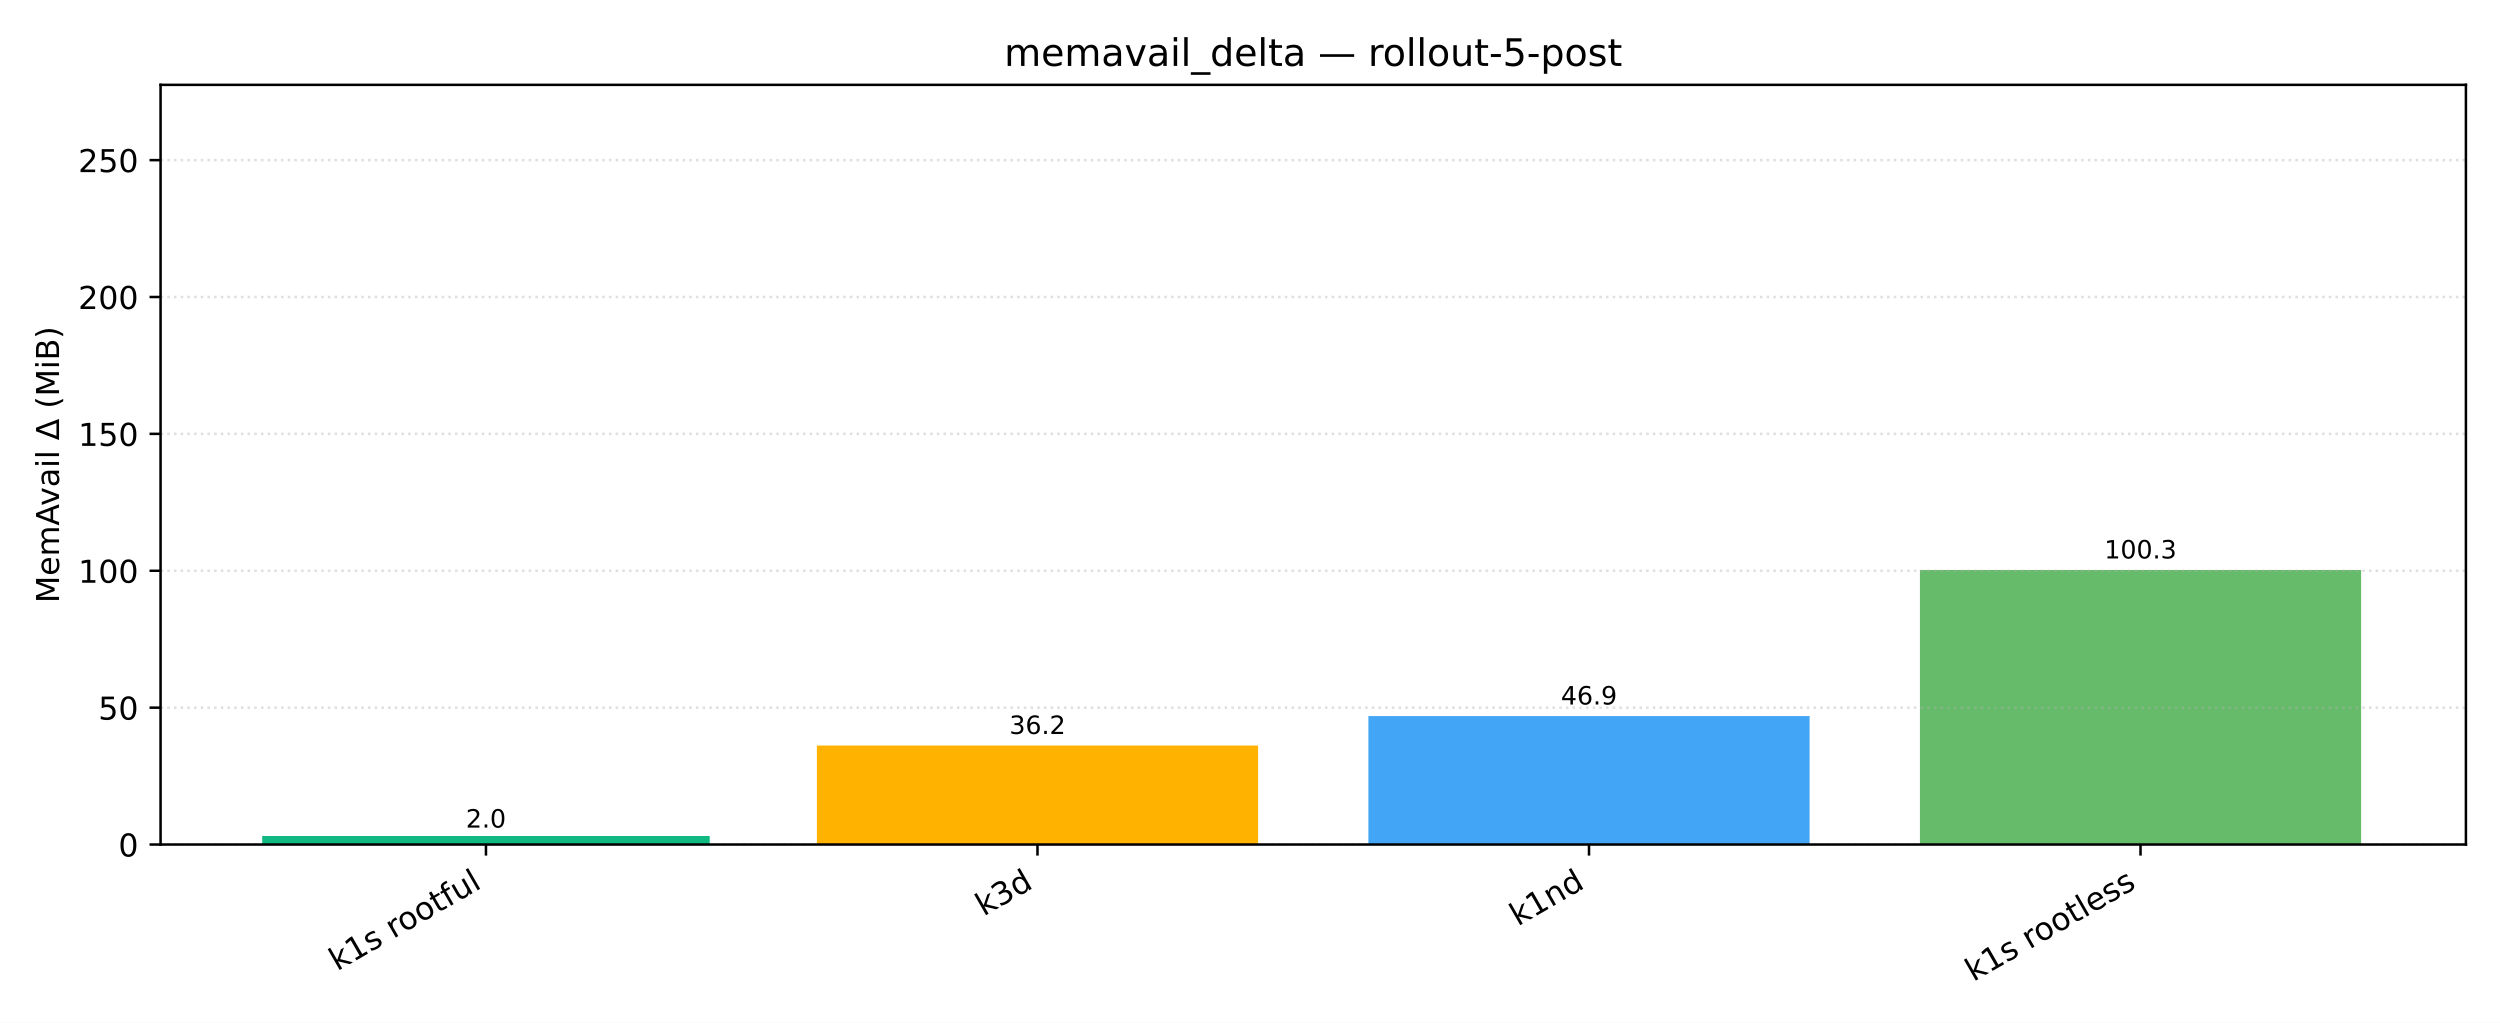
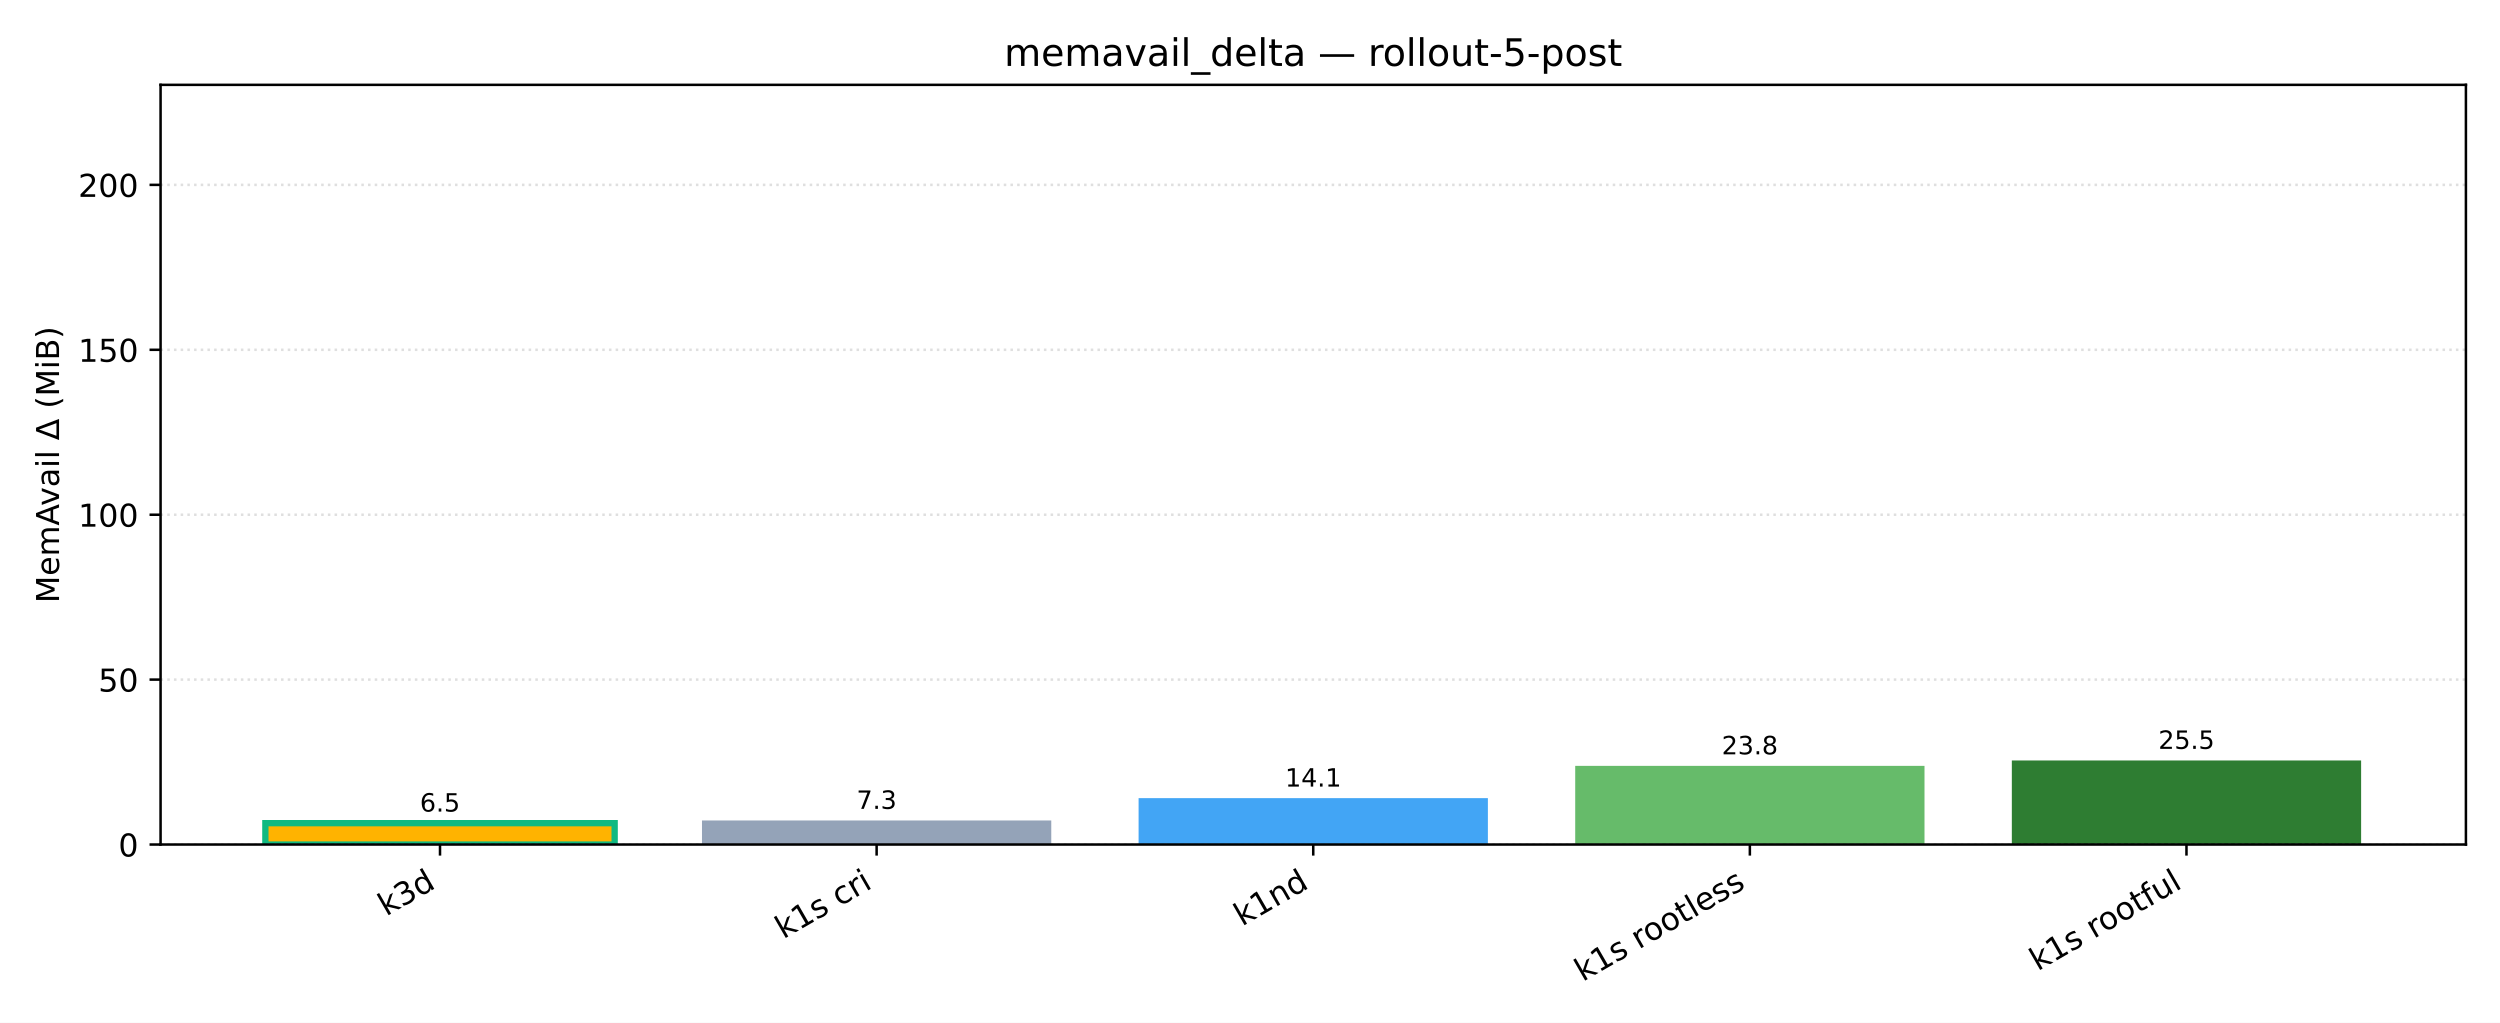
<svg xmlns="http://www.w3.org/2000/svg" xmlns:xlink="http://www.w3.org/1999/xlink" width="792pt" height="324pt" viewBox="0 0 792 324" version="1.1">
  <defs>
    <style type="text/css">*{stroke-linejoin: round; stroke-linecap: butt}</style>
  </defs>
  <g id="figure_1">
    <g id="patch_1">
      <path d="M 0 324  L 792 324  L 792 0  L 0 0  z " style="fill: #ffffff" />
    </g>
    <g id="axes_1">
      <g id="patch_2">
        <path d="M 50.87 267.545  L 781.2 267.545  L 781.2 26.88  L 50.87 26.88  z " style="fill: #ffffff" />
      </g>
      <g id="patch_3">
-         <path d="M 84.067 267.545  L 223.843 267.545  L 223.843 265.838  L 84.067 265.838  z " clip-path="url(#pdd04b2b2be)" style="fill: #2e7d32; stroke: #10b981; stroke-width: 2; stroke-linejoin: miter" />
+         <path d="M 84.067 267.545  L 194.723 267.545  L 194.723 260.774  L 84.067 260.774  z " clip-path="url(#p6ae5f9e0c8)" style="fill: #ffb300; stroke: #10b981; stroke-width: 2; stroke-linejoin: miter" />
      </g>
      <g id="patch_4">
-         <path d="M 258.787 267.545  L 398.563 267.545  L 398.563 236.185  L 258.787 236.185  z " clip-path="url(#pdd04b2b2be)" style="fill: #ffb300" />
+         <path d="M 222.387 267.545  L 333.043 267.545  L 333.043 259.917  L 222.387 259.917  z " clip-path="url(#p6ae5f9e0c8)" style="fill: #94a3b8" />
      </g>
      <g id="patch_5">
-         <path d="M 433.507 267.545  L 573.283 267.545  L 573.283 226.852  L 433.507 226.852  z " clip-path="url(#pdd04b2b2be)" style="fill: #42a5f5" />
+         <path d="M 360.707 267.545  L 471.363 267.545  L 471.363 252.856  L 360.707 252.856  z " clip-path="url(#p6ae5f9e0c8)" style="fill: #42a5f5" />
      </g>
      <g id="patch_6">
-         <path d="M 608.227 267.545  L 748.003 267.545  L 748.003 180.582  L 608.227 180.582  z " clip-path="url(#pdd04b2b2be)" style="fill: #66bb6a" />
+         <path d="M 499.027 267.545  L 609.683 267.545  L 609.683 242.636  L 499.027 242.636  z " clip-path="url(#p6ae5f9e0c8)" style="fill: #66bb6a" />
+       </g>
+       <g id="patch_7">
+         <path d="M 637.347 267.545  L 748.003 267.545  L 748.003 240.91  L 637.347 240.91  z " clip-path="url(#p6ae5f9e0c8)" style="fill: #2e7d32" />
      </g>
      <g id="matplotlib.axis_1">
        <g id="xtick_1">
          <g id="line2d_1">
            <defs>
-               <path id="m3dbb79ae51" d="M 0 0  L 0 3.5  " style="stroke: #000000; stroke-width: 0.8" />
+               <path id="m4b739b4ff8" d="M 0 0  L 0 3.5  " style="stroke: #000000; stroke-width: 0.8" />
            </defs>
            <g>
-               <use xlink:href="#m3dbb79ae51" x="153.955" y="267.545" style="stroke: #000000; stroke-width: 0.8" />
+               <use xlink:href="#m4b739b4ff8" x="139.395" y="267.545" style="stroke: #000000; stroke-width: 0.8" />
            </g>
          </g>
          <g id="text_1">
-             <g transform="translate(106.8249 307.7361) rotate(-30) scale(0.1 -0.1)">
+             <g transform="translate(122.3322 290.3767) rotate(-30) scale(0.1 -0.1)">
              <defs>
                <path id="DejaVuSans-6b" d="M 581 4863  L 1159 4863  L 1159 1991  L 2875 3500  L 3609 3500  L 1753 1863  L 3688 0  L 2938 0  L 1159 1709  L 1159 0  L 581 0  L 581 4863  z " transform="scale(0.015625)" />
+                 <path id="DejaVuSans-33" d="M 2597 2516  Q 3050 2419 3304 2112  Q 3559 1806 3559 1356  Q 3559 666 3084 287  Q 2609 -91 1734 -91  Q 1441 -91 1130 -33  Q 819 25 488 141  L 488 750  Q 750 597 1062 519  Q 1375 441 1716 441  Q 2309 441 2620 675  Q 2931 909 2931 1356  Q 2931 1769 2642 2001  Q 2353 2234 1838 2234  L 1294 2234  L 1294 2753  L 1863 2753  Q 2328 2753 2575 2939  Q 2822 3125 2822 3475  Q 2822 3834 2567 4026  Q 2313 4219 1838 4219  Q 1578 4219 1281 4162  Q 984 4106 628 3988  L 628 4550  Q 988 4650 1302 4700  Q 1616 4750 1894 4750  Q 2613 4750 3031 4423  Q 3450 4097 3450 3541  Q 3450 3153 3228 2886  Q 3006 2619 2597 2516  z " transform="scale(0.015625)" />
+                 <path id="DejaVuSans-64" d="M 2906 2969  L 2906 4863  L 3481 4863  L 3481 0  L 2906 0  L 2906 525  Q 2725 213 2448 61  Q 2172 -91 1784 -91  Q 1150 -91 751 415  Q 353 922 353 1747  Q 353 2572 751 3078  Q 1150 3584 1784 3584  Q 2172 3584 2448 3432  Q 2725 3281 2906 2969  z M 947 1747  Q 947 1113 1208 752  Q 1469 391 1925 391  Q 2381 391 2643 752  Q 2906 1113 2906 1747  Q 2906 2381 2643 2742  Q 2381 3103 1925 3103  Q 1469 3103 1208 2742  Q 947 2381 947 1747  z " transform="scale(0.015625)" />
+               </defs>
+               <use xlink:href="#DejaVuSans-6b" />
+               <use xlink:href="#DejaVuSans-33" transform="translate(57.91016 0)" />
+               <use xlink:href="#DejaVuSans-64" transform="translate(121.5332 0)" />
+             </g>
+           </g>
+         </g>
+         <g id="xtick_2">
+           <g id="line2d_2">
+             <g>
+               <use xlink:href="#m4b739b4ff8" x="277.715" y="267.545" style="stroke: #000000; stroke-width: 0.8" />
+             </g>
+           </g>
+           <g id="text_2">
+             <g transform="translate(248.1585 297.59) rotate(-30) scale(0.1 -0.1)">
+               <defs>
                <path id="DejaVuSans-31" d="M 794 531  L 1825 531  L 1825 4091  L 703 3866  L 703 4441  L 1819 4666  L 2450 4666  L 2450 531  L 3481 531  L 3481 0  L 794 0  L 794 531  z " transform="scale(0.015625)" />
                <path id="DejaVuSans-73" d="M 2834 3397  L 2834 2853  Q 2591 2978 2328 3040  Q 2066 3103 1784 3103  Q 1356 3103 1142 2972  Q 928 2841 928 2578  Q 928 2378 1081 2264  Q 1234 2150 1697 2047  L 1894 2003  Q 2506 1872 2764 1633  Q 3022 1394 3022 966  Q 3022 478 2636 193  Q 2250 -91 1575 -91  Q 1294 -91 989 -36  Q 684 19 347 128  L 347 722  Q 666 556 975 473  Q 1284 391 1588 391  Q 1994 391 2212 530  Q 2431 669 2431 922  Q 2431 1156 2273 1281  Q 2116 1406 1581 1522  L 1381 1569  Q 847 1681 609 1914  Q 372 2147 372 2553  Q 372 3047 722 3315  Q 1072 3584 1716 3584  Q 2034 3584 2315 3537  Q 2597 3491 2834 3397  z " transform="scale(0.015625)" />
                <path id="DejaVuSans-20" transform="scale(0.015625)" />
+                 <path id="DejaVuSans-63" d="M 3122 3366  L 3122 2828  Q 2878 2963 2633 3030  Q 2388 3097 2138 3097  Q 1578 3097 1268 2742  Q 959 2388 959 1747  Q 959 1106 1268 751  Q 1578 397 2138 397  Q 2388 397 2633 464  Q 2878 531 3122 666  L 3122 134  Q 2881 22 2623 -34  Q 2366 -91 2075 -91  Q 1284 -91 818 406  Q 353 903 353 1747  Q 353 2603 823 3093  Q 1294 3584 2113 3584  Q 2378 3584 2631 3529  Q 2884 3475 3122 3366  z " transform="scale(0.015625)" />
                <path id="DejaVuSans-72" d="M 2631 2963  Q 2534 3019 2420 3045  Q 2306 3072 2169 3072  Q 1681 3072 1420 2755  Q 1159 2438 1159 1844  L 1159 0  L 581 0  L 581 3500  L 1159 3500  L 1159 2956  Q 1341 3275 1631 3429  Q 1922 3584 2338 3584  Q 2397 3584 2469 3576  Q 2541 3569 2628 3553  L 2631 2963  z " transform="scale(0.015625)" />
-                 <path id="DejaVuSans-6f" d="M 1959 3097  Q 1497 3097 1228 2736  Q 959 2375 959 1747  Q 959 1119 1226 758  Q 1494 397 1959 397  Q 2419 397 2687 759  Q 2956 1122 2956 1747  Q 2956 2369 2687 2733  Q 2419 3097 1959 3097  z M 1959 3584  Q 2709 3584 3137 3096  Q 3566 2609 3566 1747  Q 3566 888 3137 398  Q 2709 -91 1959 -91  Q 1206 -91 779 398  Q 353 888 353 1747  Q 353 2609 779 3096  Q 1206 3584 1959 3584  z " transform="scale(0.015625)" />
-                 <path id="DejaVuSans-74" d="M 1172 4494  L 1172 3500  L 2356 3500  L 2356 3053  L 1172 3053  L 1172 1153  Q 1172 725 1289 603  Q 1406 481 1766 481  L 2356 481  L 2356 0  L 1766 0  Q 1100 0 847 248  Q 594 497 594 1153  L 594 3053  L 172 3053  L 172 3500  L 594 3500  L 594 4494  L 1172 4494  z " transform="scale(0.015625)" />
-                 <path id="DejaVuSans-66" d="M 2375 4863  L 2375 4384  L 1825 4384  Q 1516 4384 1395 4259  Q 1275 4134 1275 3809  L 1275 3500  L 2222 3500  L 2222 3053  L 1275 3053  L 1275 0  L 697 0  L 697 3053  L 147 3053  L 147 3500  L 697 3500  L 697 3744  Q 697 4328 969 4595  Q 1241 4863 1831 4863  L 2375 4863  z " transform="scale(0.015625)" />
-                 <path id="DejaVuSans-75" d="M 544 1381  L 544 3500  L 1119 3500  L 1119 1403  Q 1119 906 1312 657  Q 1506 409 1894 409  Q 2359 409 2629 706  Q 2900 1003 2900 1516  L 2900 3500  L 3475 3500  L 3475 0  L 2900 0  L 2900 538  Q 2691 219 2414 64  Q 2138 -91 1772 -91  Q 1169 -91 856 284  Q 544 659 544 1381  z M 1991 3584  L 1991 3584  z " transform="scale(0.015625)" />
-                 <path id="DejaVuSans-6c" d="M 603 4863  L 1178 4863  L 1178 0  L 603 0  L 603 4863  z " transform="scale(0.015625)" />
+                 <path id="DejaVuSans-69" d="M 603 3500  L 1178 3500  L 1178 0  L 603 0  L 603 3500  z M 603 4863  L 1178 4863  L 1178 4134  L 603 4134  L 603 4863  z " transform="scale(0.015625)" />
              </defs>
              <use xlink:href="#DejaVuSans-6b" />
              <use xlink:href="#DejaVuSans-31" transform="translate(57.91016 0)" />
              <use xlink:href="#DejaVuSans-73" transform="translate(121.5332 0)" />
              <use xlink:href="#DejaVuSans-20" transform="translate(173.6328 0)" />
-               <use xlink:href="#DejaVuSans-72" transform="translate(205.4199 0)" />
-               <use xlink:href="#DejaVuSans-6f" transform="translate(244.2832 0)" />
-               <use xlink:href="#DejaVuSans-6f" transform="translate(305.4648 0)" />
-               <use xlink:href="#DejaVuSans-74" transform="translate(366.6465 0)" />
-               <use xlink:href="#DejaVuSans-66" transform="translate(405.8555 0)" />
-               <use xlink:href="#DejaVuSans-75" transform="translate(441.0605 0)" />
-               <use xlink:href="#DejaVuSans-6c" transform="translate(504.4395 0)" />
-             </g>
-           </g>
-         </g>
-         <g id="xtick_2">
-           <g id="line2d_2">
-             <g>
-               <use xlink:href="#m3dbb79ae51" x="328.675" y="267.545" style="stroke: #000000; stroke-width: 0.8" />
-             </g>
-           </g>
-           <g id="text_2">
-             <g transform="translate(311.6123 290.3767) rotate(-30) scale(0.1 -0.1)">
-               <defs>
-                 <path id="DejaVuSans-33" d="M 2597 2516  Q 3050 2419 3304 2112  Q 3559 1806 3559 1356  Q 3559 666 3084 287  Q 2609 -91 1734 -91  Q 1441 -91 1130 -33  Q 819 25 488 141  L 488 750  Q 750 597 1062 519  Q 1375 441 1716 441  Q 2309 441 2620 675  Q 2931 909 2931 1356  Q 2931 1769 2642 2001  Q 2353 2234 1838 2234  L 1294 2234  L 1294 2753  L 1863 2753  Q 2328 2753 2575 2939  Q 2822 3125 2822 3475  Q 2822 3834 2567 4026  Q 2313 4219 1838 4219  Q 1578 4219 1281 4162  Q 984 4106 628 3988  L 628 4550  Q 988 4650 1302 4700  Q 1616 4750 1894 4750  Q 2613 4750 3031 4423  Q 3450 4097 3450 3541  Q 3450 3153 3228 2886  Q 3006 2619 2597 2516  z " transform="scale(0.015625)" />
-                 <path id="DejaVuSans-64" d="M 2906 2969  L 2906 4863  L 3481 4863  L 3481 0  L 2906 0  L 2906 525  Q 2725 213 2448 61  Q 2172 -91 1784 -91  Q 1150 -91 751 415  Q 353 922 353 1747  Q 353 2572 751 3078  Q 1150 3584 1784 3584  Q 2172 3584 2448 3432  Q 2725 3281 2906 2969  z M 947 1747  Q 947 1113 1208 752  Q 1469 391 1925 391  Q 2381 391 2643 752  Q 2906 1113 2906 1747  Q 2906 2381 2643 2742  Q 2381 3103 1925 3103  Q 1469 3103 1208 2742  Q 947 2381 947 1747  z " transform="scale(0.015625)" />
-               </defs>
-               <use xlink:href="#DejaVuSans-6b" />
-               <use xlink:href="#DejaVuSans-33" transform="translate(57.91016 0)" />
-               <use xlink:href="#DejaVuSans-64" transform="translate(121.5332 0)" />
+               <use xlink:href="#DejaVuSans-63" transform="translate(205.4199 0)" />
+               <use xlink:href="#DejaVuSans-72" transform="translate(260.4004 0)" />
+               <use xlink:href="#DejaVuSans-69" transform="translate(301.5137 0)" />
            </g>
          </g>
        </g>
        <g id="xtick_3">
          <g id="line2d_3">
            <g>
-               <use xlink:href="#m3dbb79ae51" x="503.395" y="267.545" style="stroke: #000000; stroke-width: 0.8" />
+               <use xlink:href="#m4b739b4ff8" x="416.035" y="267.545" style="stroke: #000000; stroke-width: 0.8" />
            </g>
          </g>
          <g id="text_3">
-             <g transform="translate(480.8439 293.5454) rotate(-30) scale(0.1 -0.1)">
+             <g transform="translate(393.4839 293.5454) rotate(-30) scale(0.1 -0.1)">
              <defs>
                <path id="DejaVuSans-6e" d="M 3513 2113  L 3513 0  L 2938 0  L 2938 2094  Q 2938 2591 2744 2837  Q 2550 3084 2163 3084  Q 1697 3084 1428 2787  Q 1159 2491 1159 1978  L 1159 0  L 581 0  L 581 3500  L 1159 3500  L 1159 2956  Q 1366 3272 1645 3428  Q 1925 3584 2291 3584  Q 2894 3584 3203 3211  Q 3513 2838 3513 2113  z " transform="scale(0.015625)" />
              </defs>
              <use xlink:href="#DejaVuSans-6b" />
              <use xlink:href="#DejaVuSans-31" transform="translate(57.91016 0)" />
              <use xlink:href="#DejaVuSans-6e" transform="translate(121.5332 0)" />
              <use xlink:href="#DejaVuSans-64" transform="translate(184.9121 0)" />
            </g>
          </g>
        </g>
        <g id="xtick_4">
          <g id="line2d_4">
            <g>
-               <use xlink:href="#m3dbb79ae51" x="678.115" y="267.545" style="stroke: #000000; stroke-width: 0.8" />
+               <use xlink:href="#m4b739b4ff8" x="554.355" y="267.545" style="stroke: #000000; stroke-width: 0.8" />
            </g>
          </g>
          <g id="text_4">
-             <g transform="translate(625.1706 311.0931) rotate(-30) scale(0.1 -0.1)">
-               <defs>
+             <g transform="translate(501.4105 311.0931) rotate(-30) scale(0.1 -0.1)">
+               <defs>
+                 <path id="DejaVuSans-6f" d="M 1959 3097  Q 1497 3097 1228 2736  Q 959 2375 959 1747  Q 959 1119 1226 758  Q 1494 397 1959 397  Q 2419 397 2687 759  Q 2956 1122 2956 1747  Q 2956 2369 2687 2733  Q 2419 3097 1959 3097  z M 1959 3584  Q 2709 3584 3137 3096  Q 3566 2609 3566 1747  Q 3566 888 3137 398  Q 2709 -91 1959 -91  Q 1206 -91 779 398  Q 353 888 353 1747  Q 353 2609 779 3096  Q 1206 3584 1959 3584  z " transform="scale(0.015625)" />
+                 <path id="DejaVuSans-74" d="M 1172 4494  L 1172 3500  L 2356 3500  L 2356 3053  L 1172 3053  L 1172 1153  Q 1172 725 1289 603  Q 1406 481 1766 481  L 2356 481  L 2356 0  L 1766 0  Q 1100 0 847 248  Q 594 497 594 1153  L 594 3053  L 172 3053  L 172 3500  L 594 3500  L 594 4494  L 1172 4494  z " transform="scale(0.015625)" />
+                 <path id="DejaVuSans-6c" d="M 603 4863  L 1178 4863  L 1178 0  L 603 0  L 603 4863  z " transform="scale(0.015625)" />
                <path id="DejaVuSans-65" d="M 3597 1894  L 3597 1613  L 953 1613  Q 991 1019 1311 708  Q 1631 397 2203 397  Q 2534 397 2845 478  Q 3156 559 3463 722  L 3463 178  Q 3153 47 2828 -22  Q 2503 -91 2169 -91  Q 1331 -91 842 396  Q 353 884 353 1716  Q 353 2575 817 3079  Q 1281 3584 2069 3584  Q 2775 3584 3186 3129  Q 3597 2675 3597 1894  z M 3022 2063  Q 3016 2534 2758 2815  Q 2500 3097 2075 3097  Q 1594 3097 1305 2825  Q 1016 2553 972 2059  L 3022 2063  z " transform="scale(0.015625)" />
              </defs>
              <use xlink:href="#DejaVuSans-6b" />
              <use xlink:href="#DejaVuSans-31" transform="translate(57.91016 0)" />
              <use xlink:href="#DejaVuSans-73" transform="translate(121.5332 0)" />
              <use xlink:href="#DejaVuSans-20" transform="translate(173.6328 0)" />
              <use xlink:href="#DejaVuSans-72" transform="translate(205.4199 0)" />
              <use xlink:href="#DejaVuSans-6f" transform="translate(244.2832 0)" />
              <use xlink:href="#DejaVuSans-6f" transform="translate(305.4648 0)" />
              <use xlink:href="#DejaVuSans-74" transform="translate(366.6465 0)" />
              <use xlink:href="#DejaVuSans-6c" transform="translate(405.8555 0)" />
              <use xlink:href="#DejaVuSans-65" transform="translate(433.6387 0)" />
              <use xlink:href="#DejaVuSans-73" transform="translate(495.1621 0)" />
              <use xlink:href="#DejaVuSans-73" transform="translate(547.2617 0)" />
            </g>
          </g>
        </g>
+         <g id="xtick_5">
+           <g id="line2d_5">
+             <g>
+               <use xlink:href="#m4b739b4ff8" x="692.675" y="267.545" style="stroke: #000000; stroke-width: 0.8" />
+             </g>
+           </g>
+           <g id="text_5">
+             <g transform="translate(645.5452 307.7361) rotate(-30) scale(0.1 -0.1)">
+               <defs>
+                 <path id="DejaVuSans-66" d="M 2375 4863  L 2375 4384  L 1825 4384  Q 1516 4384 1395 4259  Q 1275 4134 1275 3809  L 1275 3500  L 2222 3500  L 2222 3053  L 1275 3053  L 1275 0  L 697 0  L 697 3053  L 147 3053  L 147 3500  L 697 3500  L 697 3744  Q 697 4328 969 4595  Q 1241 4863 1831 4863  L 2375 4863  z " transform="scale(0.015625)" />
+                 <path id="DejaVuSans-75" d="M 544 1381  L 544 3500  L 1119 3500  L 1119 1403  Q 1119 906 1312 657  Q 1506 409 1894 409  Q 2359 409 2629 706  Q 2900 1003 2900 1516  L 2900 3500  L 3475 3500  L 3475 0  L 2900 0  L 2900 538  Q 2691 219 2414 64  Q 2138 -91 1772 -91  Q 1169 -91 856 284  Q 544 659 544 1381  z M 1991 3584  L 1991 3584  z " transform="scale(0.015625)" />
+               </defs>
+               <use xlink:href="#DejaVuSans-6b" />
+               <use xlink:href="#DejaVuSans-31" transform="translate(57.91016 0)" />
+               <use xlink:href="#DejaVuSans-73" transform="translate(121.5332 0)" />
+               <use xlink:href="#DejaVuSans-20" transform="translate(173.6328 0)" />
+               <use xlink:href="#DejaVuSans-72" transform="translate(205.4199 0)" />
+               <use xlink:href="#DejaVuSans-6f" transform="translate(244.2832 0)" />
+               <use xlink:href="#DejaVuSans-6f" transform="translate(305.4648 0)" />
+               <use xlink:href="#DejaVuSans-74" transform="translate(366.6465 0)" />
+               <use xlink:href="#DejaVuSans-66" transform="translate(405.8555 0)" />
+               <use xlink:href="#DejaVuSans-75" transform="translate(441.0605 0)" />
+               <use xlink:href="#DejaVuSans-6c" transform="translate(504.4395 0)" />
+             </g>
+           </g>
+         </g>
      </g>
      <g id="matplotlib.axis_2">
        <g id="ytick_1">
-           <g id="line2d_5">
-             <path d="M 50.87 267.545  L 781.2 267.545  " clip-path="url(#pdd04b2b2be)" style="fill: none; stroke-dasharray: 0.8,1.32; stroke-dashoffset: 0; stroke: #b0b0b0; stroke-opacity: 0.4; stroke-width: 0.8" />
-           </g>
          <g id="line2d_6">
+             <path d="M 50.87 267.545  L 781.2 267.545  " clip-path="url(#p6ae5f9e0c8)" style="fill: none; stroke-dasharray: 0.8,1.32; stroke-dashoffset: 0; stroke: #b0b0b0; stroke-opacity: 0.4; stroke-width: 0.8" />
+           </g>
+           <g id="line2d_7">
            <defs>
-               <path id="mfcd0df5196" d="M 0 0  L -3.5 0  " style="stroke: #000000; stroke-width: 0.8" />
+               <path id="m610c1dfccf" d="M 0 0  L -3.5 0  " style="stroke: #000000; stroke-width: 0.8" />
            </defs>
            <g>
-               <use xlink:href="#mfcd0df5196" x="50.87" y="267.545" style="stroke: #000000; stroke-width: 0.8" />
-             </g>
-           </g>
-           <g id="text_5">
+               <use xlink:href="#m610c1dfccf" x="50.87" y="267.545" style="stroke: #000000; stroke-width: 0.8" />
+             </g>
+           </g>
+           <g id="text_6">
            <g transform="translate(37.5075 271.3447) scale(0.1 -0.1)">
              <defs>
                <path id="DejaVuSans-30" d="M 2034 4250  Q 1547 4250 1301 3770  Q 1056 3291 1056 2328  Q 1056 1369 1301 889  Q 1547 409 2034 409  Q 2525 409 2770 889  Q 3016 1369 3016 2328  Q 3016 3291 2770 3770  Q 2525 4250 2034 4250  z M 2034 4750  Q 2819 4750 3233 4129  Q 3647 3509 3647 2328  Q 3647 1150 3233 529  Q 2819 -91 2034 -91  Q 1250 -91 836 529  Q 422 1150 422 2328  Q 422 3509 836 4129  Q 1250 4750 2034 4750  z " transform="scale(0.015625)" />
              </defs>
              <use xlink:href="#DejaVuSans-30" />
            </g>
          </g>
        </g>
        <g id="ytick_2">
-           <g id="line2d_7">
-             <path d="M 50.87 224.182  L 781.2 224.182  " clip-path="url(#pdd04b2b2be)" style="fill: none; stroke-dasharray: 0.8,1.32; stroke-dashoffset: 0; stroke: #b0b0b0; stroke-opacity: 0.4; stroke-width: 0.8" />
-           </g>
          <g id="line2d_8">
-             <g>
-               <use xlink:href="#mfcd0df5196" x="50.87" y="224.182" style="stroke: #000000; stroke-width: 0.8" />
-             </g>
-           </g>
-           <g id="text_6">
-             <g transform="translate(31.145 227.9815) scale(0.1 -0.1)">
+             <path d="M 50.87 215.302  L 781.2 215.302  " clip-path="url(#p6ae5f9e0c8)" style="fill: none; stroke-dasharray: 0.8,1.32; stroke-dashoffset: 0; stroke: #b0b0b0; stroke-opacity: 0.4; stroke-width: 0.8" />
+           </g>
+           <g id="line2d_9">
+             <g>
+               <use xlink:href="#m610c1dfccf" x="50.87" y="215.302" style="stroke: #000000; stroke-width: 0.8" />
+             </g>
+           </g>
+           <g id="text_7">
+             <g transform="translate(31.145 219.1015) scale(0.1 -0.1)">
              <defs>
                <path id="DejaVuSans-35" d="M 691 4666  L 3169 4666  L 3169 4134  L 1269 4134  L 1269 2991  Q 1406 3038 1543 3061  Q 1681 3084 1819 3084  Q 2600 3084 3056 2656  Q 3513 2228 3513 1497  Q 3513 744 3044 326  Q 2575 -91 1722 -91  Q 1428 -91 1123 -41  Q 819 9 494 109  L 494 744  Q 775 591 1075 516  Q 1375 441 1709 441  Q 2250 441 2565 725  Q 2881 1009 2881 1497  Q 2881 1984 2565 2268  Q 2250 2553 1709 2553  Q 1456 2553 1204 2497  Q 953 2441 691 2322  L 691 4666  z " transform="scale(0.015625)" />
              </defs>
              <use xlink:href="#DejaVuSans-35" />
              <use xlink:href="#DejaVuSans-30" transform="translate(63.62305 0)" />
            </g>
          </g>
        </g>
        <g id="ytick_3">
-           <g id="line2d_9">
-             <path d="M 50.87 180.819  L 781.2 180.819  " clip-path="url(#pdd04b2b2be)" style="fill: none; stroke-dasharray: 0.8,1.32; stroke-dashoffset: 0; stroke: #b0b0b0; stroke-opacity: 0.4; stroke-width: 0.8" />
-           </g>
          <g id="line2d_10">
-             <g>
-               <use xlink:href="#mfcd0df5196" x="50.87" y="180.819" style="stroke: #000000; stroke-width: 0.8" />
-             </g>
-           </g>
-           <g id="text_7">
-             <g transform="translate(24.7825 184.6184) scale(0.1 -0.1)">
+             <path d="M 50.87 163.059  L 781.2 163.059  " clip-path="url(#p6ae5f9e0c8)" style="fill: none; stroke-dasharray: 0.8,1.32; stroke-dashoffset: 0; stroke: #b0b0b0; stroke-opacity: 0.4; stroke-width: 0.8" />
+           </g>
+           <g id="line2d_11">
+             <g>
+               <use xlink:href="#m610c1dfccf" x="50.87" y="163.059" style="stroke: #000000; stroke-width: 0.8" />
+             </g>
+           </g>
+           <g id="text_8">
+             <g transform="translate(24.7825 166.8584) scale(0.1 -0.1)">
              <use xlink:href="#DejaVuSans-31" />
              <use xlink:href="#DejaVuSans-30" transform="translate(63.62305 0)" />
              <use xlink:href="#DejaVuSans-30" transform="translate(127.2461 0)" />
            </g>
          </g>
        </g>
        <g id="ytick_4">
-           <g id="line2d_11">
-             <path d="M 50.87 137.456  L 781.2 137.456  " clip-path="url(#pdd04b2b2be)" style="fill: none; stroke-dasharray: 0.8,1.32; stroke-dashoffset: 0; stroke: #b0b0b0; stroke-opacity: 0.4; stroke-width: 0.8" />
-           </g>
          <g id="line2d_12">
-             <g>
-               <use xlink:href="#mfcd0df5196" x="50.87" y="137.456" style="stroke: #000000; stroke-width: 0.8" />
-             </g>
-           </g>
-           <g id="text_8">
-             <g transform="translate(24.7825 141.2552) scale(0.1 -0.1)">
+             <path d="M 50.87 110.816  L 781.2 110.816  " clip-path="url(#p6ae5f9e0c8)" style="fill: none; stroke-dasharray: 0.8,1.32; stroke-dashoffset: 0; stroke: #b0b0b0; stroke-opacity: 0.4; stroke-width: 0.8" />
+           </g>
+           <g id="line2d_13">
+             <g>
+               <use xlink:href="#m610c1dfccf" x="50.87" y="110.816" style="stroke: #000000; stroke-width: 0.8" />
+             </g>
+           </g>
+           <g id="text_9">
+             <g transform="translate(24.7825 114.6152) scale(0.1 -0.1)">
              <use xlink:href="#DejaVuSans-31" />
              <use xlink:href="#DejaVuSans-35" transform="translate(63.62305 0)" />
              <use xlink:href="#DejaVuSans-30" transform="translate(127.2461 0)" />
            </g>
          </g>
        </g>
        <g id="ytick_5">
-           <g id="line2d_13">
-             <path d="M 50.87 94.093  L 781.2 94.093  " clip-path="url(#pdd04b2b2be)" style="fill: none; stroke-dasharray: 0.8,1.32; stroke-dashoffset: 0; stroke: #b0b0b0; stroke-opacity: 0.4; stroke-width: 0.8" />
-           </g>
          <g id="line2d_14">
-             <g>
-               <use xlink:href="#mfcd0df5196" x="50.87" y="94.093" style="stroke: #000000; stroke-width: 0.8" />
-             </g>
-           </g>
-           <g id="text_9">
-             <g transform="translate(24.7825 97.8921) scale(0.1 -0.1)">
+             <path d="M 50.87 58.573  L 781.2 58.573  " clip-path="url(#p6ae5f9e0c8)" style="fill: none; stroke-dasharray: 0.8,1.32; stroke-dashoffset: 0; stroke: #b0b0b0; stroke-opacity: 0.4; stroke-width: 0.8" />
+           </g>
+           <g id="line2d_15">
+             <g>
+               <use xlink:href="#m610c1dfccf" x="50.87" y="58.573" style="stroke: #000000; stroke-width: 0.8" />
+             </g>
+           </g>
+           <g id="text_10">
+             <g transform="translate(24.7825 62.37204) scale(0.1 -0.1)">
              <defs>
                <path id="DejaVuSans-32" d="M 1228 531  L 3431 531  L 3431 0  L 469 0  L 469 531  Q 828 903 1448 1529  Q 2069 2156 2228 2338  Q 2531 2678 2651 2914  Q 2772 3150 2772 3378  Q 2772 3750 2511 3984  Q 2250 4219 1831 4219  Q 1534 4219 1204 4116  Q 875 4013 500 3803  L 500 4441  Q 881 4594 1212 4672  Q 1544 4750 1819 4750  Q 2544 4750 2975 4387  Q 3406 4025 3406 3419  Q 3406 3131 3298 2873  Q 3191 2616 2906 2266  Q 2828 2175 2409 1742  Q 1991 1309 1228 531  z " transform="scale(0.015625)" />
              </defs>
              <use xlink:href="#DejaVuSans-32" />
              <use xlink:href="#DejaVuSans-30" transform="translate(63.62305 0)" />
-               <use xlink:href="#DejaVuSans-30" transform="translate(127.2461 0)" />
-             </g>
-           </g>
-         </g>
-         <g id="ytick_6">
-           <g id="line2d_15">
-             <path d="M 50.87 50.73  L 781.2 50.73  " clip-path="url(#pdd04b2b2be)" style="fill: none; stroke-dasharray: 0.8,1.32; stroke-dashoffset: 0; stroke: #b0b0b0; stroke-opacity: 0.4; stroke-width: 0.8" />
-           </g>
-           <g id="line2d_16">
-             <g>
-               <use xlink:href="#mfcd0df5196" x="50.87" y="50.73" style="stroke: #000000; stroke-width: 0.8" />
-             </g>
-           </g>
-           <g id="text_10">
-             <g transform="translate(24.7825 54.52895) scale(0.1 -0.1)">
-               <use xlink:href="#DejaVuSans-32" />
-               <use xlink:href="#DejaVuSans-35" transform="translate(63.62305 0)" />
              <use xlink:href="#DejaVuSans-30" transform="translate(127.2461 0)" />
            </g>
          </g>
        </g>
        <g id="text_11">
          <g transform="translate(18.70281 191.0354) rotate(-90) scale(0.1 -0.1)">
            <defs>
              <path id="DejaVuSans-4d" d="M 628 4666  L 1569 4666  L 2759 1491  L 3956 4666  L 4897 4666  L 4897 0  L 4281 0  L 4281 4097  L 3078 897  L 2444 897  L 1241 4097  L 1241 0  L 628 0  L 628 4666  z " transform="scale(0.015625)" />
              <path id="DejaVuSans-6d" d="M 3328 2828  Q 3544 3216 3844 3400  Q 4144 3584 4550 3584  Q 5097 3584 5394 3201  Q 5691 2819 5691 2113  L 5691 0  L 5113 0  L 5113 2094  Q 5113 2597 4934 2840  Q 4756 3084 4391 3084  Q 3944 3084 3684 2787  Q 3425 2491 3425 1978  L 3425 0  L 2847 0  L 2847 2094  Q 2847 2600 2669 2842  Q 2491 3084 2119 3084  Q 1678 3084 1418 2786  Q 1159 2488 1159 1978  L 1159 0  L 581 0  L 581 3500  L 1159 3500  L 1159 2956  Q 1356 3278 1631 3431  Q 1906 3584 2284 3584  Q 2666 3584 2933 3390  Q 3200 3197 3328 2828  z " transform="scale(0.015625)" />
              <path id="DejaVuSans-41" d="M 2188 4044  L 1331 1722  L 3047 1722  L 2188 4044  z M 1831 4666  L 2547 4666  L 4325 0  L 3669 0  L 3244 1197  L 1141 1197  L 716 0  L 50 0  L 1831 4666  z " transform="scale(0.015625)" />
              <path id="DejaVuSans-76" d="M 191 3500  L 800 3500  L 1894 563  L 2988 3500  L 3597 3500  L 2284 0  L 1503 0  L 191 3500  z " transform="scale(0.015625)" />
              <path id="DejaVuSans-61" d="M 2194 1759  Q 1497 1759 1228 1600  Q 959 1441 959 1056  Q 959 750 1161 570  Q 1363 391 1709 391  Q 2188 391 2477 730  Q 2766 1069 2766 1631  L 2766 1759  L 2194 1759  z M 3341 1997  L 3341 0  L 2766 0  L 2766 531  Q 2569 213 2275 61  Q 1981 -91 1556 -91  Q 1019 -91 701 211  Q 384 513 384 1019  Q 384 1609 779 1909  Q 1175 2209 1959 2209  L 2766 2209  L 2766 2266  Q 2766 2663 2505 2880  Q 2244 3097 1772 3097  Q 1472 3097 1187 3025  Q 903 2953 641 2809  L 641 3341  Q 956 3463 1253 3523  Q 1550 3584 1831 3584  Q 2591 3584 2966 3190  Q 3341 2797 3341 1997  z " transform="scale(0.015625)" />
-               <path id="DejaVuSans-69" d="M 603 3500  L 1178 3500  L 1178 0  L 603 0  L 603 3500  z M 603 4863  L 1178 4863  L 1178 4134  L 603 4134  L 603 4863  z " transform="scale(0.015625)" />
              <path id="DejaVuSans-394" d="M 2188 4044  L 906 525  L 3472 525  L 2188 4044  z M 50 0  L 1831 4666  L 2547 4666  L 4325 0  L 50 0  z " transform="scale(0.015625)" />
              <path id="DejaVuSans-28" d="M 1984 4856  Q 1566 4138 1362 3434  Q 1159 2731 1159 2009  Q 1159 1288 1364 580  Q 1569 -128 1984 -844  L 1484 -844  Q 1016 -109 783 600  Q 550 1309 550 2009  Q 550 2706 781 3412  Q 1013 4119 1484 4856  L 1984 4856  z " transform="scale(0.015625)" />
              <path id="DejaVuSans-42" d="M 1259 2228  L 1259 519  L 2272 519  Q 2781 519 3026 730  Q 3272 941 3272 1375  Q 3272 1813 3026 2020  Q 2781 2228 2272 2228  L 1259 2228  z M 1259 4147  L 1259 2741  L 2194 2741  Q 2656 2741 2882 2914  Q 3109 3088 3109 3444  Q 3109 3797 2882 3972  Q 2656 4147 2194 4147  L 1259 4147  z M 628 4666  L 2241 4666  Q 2963 4666 3353 4366  Q 3744 4066 3744 3513  Q 3744 3084 3544 2831  Q 3344 2578 2956 2516  Q 3422 2416 3680 2098  Q 3938 1781 3938 1306  Q 3938 681 3513 340  Q 3088 0 2303 0  L 628 0  L 628 4666  z " transform="scale(0.015625)" />
              <path id="DejaVuSans-29" d="M 513 4856  L 1013 4856  Q 1481 4119 1714 3412  Q 1947 2706 1947 2009  Q 1947 1309 1714 600  Q 1481 -109 1013 -844  L 513 -844  Q 928 -128 1133 580  Q 1338 1288 1338 2009  Q 1338 2731 1133 3434  Q 928 4138 513 4856  z " transform="scale(0.015625)" />
            </defs>
            <use xlink:href="#DejaVuSans-4d" />
            <use xlink:href="#DejaVuSans-65" transform="translate(86.2793 0)" />
            <use xlink:href="#DejaVuSans-6d" transform="translate(147.8027 0)" />
            <use xlink:href="#DejaVuSans-41" transform="translate(245.2148 0)" />
            <use xlink:href="#DejaVuSans-76" transform="translate(307.748 0)" />
            <use xlink:href="#DejaVuSans-61" transform="translate(366.9277 0)" />
            <use xlink:href="#DejaVuSans-69" transform="translate(428.207 0)" />
            <use xlink:href="#DejaVuSans-6c" transform="translate(455.9902 0)" />
            <use xlink:href="#DejaVuSans-20" transform="translate(483.7734 0)" />
            <use xlink:href="#DejaVuSans-394" transform="translate(515.5605 0)" />
            <use xlink:href="#DejaVuSans-20" transform="translate(583.9688 0)" />
            <use xlink:href="#DejaVuSans-28" transform="translate(615.7559 0)" />
            <use xlink:href="#DejaVuSans-4d" transform="translate(654.7695 0)" />
            <use xlink:href="#DejaVuSans-69" transform="translate(741.0488 0)" />
            <use xlink:href="#DejaVuSans-42" transform="translate(768.832 0)" />
            <use xlink:href="#DejaVuSans-29" transform="translate(837.4355 0)" />
          </g>
        </g>
      </g>
-       <g id="patch_7">
+       <g id="patch_8">
        <path d="M 50.87 267.545  L 50.87 26.88  " style="fill: none; stroke: #000000; stroke-width: 0.8; stroke-linejoin: miter; stroke-linecap: square" />
      </g>
-       <g id="patch_8">
+       <g id="patch_9">
        <path d="M 781.2 267.545  L 781.2 26.88  " style="fill: none; stroke: #000000; stroke-width: 0.8; stroke-linejoin: miter; stroke-linecap: square" />
      </g>
-       <g id="patch_9">
+       <g id="patch_10">
        <path d="M 50.87 267.545  L 781.2 267.545  " style="fill: none; stroke: #000000; stroke-width: 0.8; stroke-linejoin: miter; stroke-linecap: square" />
      </g>
-       <g id="patch_10">
+       <g id="patch_11">
        <path d="M 50.87 26.88  L 781.2 26.88  " style="fill: none; stroke: #000000; stroke-width: 0.8; stroke-linejoin: miter; stroke-linecap: square" />
      </g>
      <g id="text_12">
-         <g transform="translate(147.5936 262.1743) scale(0.08 -0.08)">
-           <defs>
+         <g transform="translate(133.0336 257.1105) scale(0.08 -0.08)">
+           <defs>
+             <path id="DejaVuSans-36" d="M 2113 2584  Q 1688 2584 1439 2293  Q 1191 2003 1191 1497  Q 1191 994 1439 701  Q 1688 409 2113 409  Q 2538 409 2786 701  Q 3034 994 3034 1497  Q 3034 2003 2786 2293  Q 2538 2584 2113 2584  z M 3366 4563  L 3366 3988  Q 3128 4100 2886 4159  Q 2644 4219 2406 4219  Q 1781 4219 1451 3797  Q 1122 3375 1075 2522  Q 1259 2794 1537 2939  Q 1816 3084 2150 3084  Q 2853 3084 3261 2657  Q 3669 2231 3669 1497  Q 3669 778 3244 343  Q 2819 -91 2113 -91  Q 1303 -91 875 529  Q 447 1150 447 2328  Q 447 3434 972 4092  Q 1497 4750 2381 4750  Q 2619 4750 2861 4703  Q 3103 4656 3366 4563  z " transform="scale(0.015625)" />
            <path id="DejaVuSans-2e" d="M 684 794  L 1344 794  L 1344 0  L 684 0  L 684 794  z " transform="scale(0.015625)" />
          </defs>
+           <use xlink:href="#DejaVuSans-36" />
+           <use xlink:href="#DejaVuSans-2e" transform="translate(63.62305 0)" />
+           <use xlink:href="#DejaVuSans-35" transform="translate(95.41016 0)" />
+         </g>
+       </g>
+       <g id="text_13">
+         <g transform="translate(271.3537 256.2534) scale(0.08 -0.08)">
+           <defs>
+             <path id="DejaVuSans-37" d="M 525 4666  L 3525 4666  L 3525 4397  L 1831 0  L 1172 0  L 2766 4134  L 525 4134  L 525 4666  z " transform="scale(0.015625)" />
+           </defs>
+           <use xlink:href="#DejaVuSans-37" />
+           <use xlink:href="#DejaVuSans-2e" transform="translate(63.62305 0)" />
+           <use xlink:href="#DejaVuSans-33" transform="translate(95.41016 0)" />
+         </g>
+       </g>
+       <g id="text_14">
+         <g transform="translate(407.1288 249.1924) scale(0.08 -0.08)">
+           <defs>
+             <path id="DejaVuSans-34" d="M 2419 4116  L 825 1625  L 2419 1625  L 2419 4116  z M 2253 4666  L 3047 4666  L 3047 1625  L 3713 1625  L 3713 1100  L 3047 1100  L 3047 0  L 2419 0  L 2419 1100  L 313 1100  L 313 1709  L 2253 4666  z " transform="scale(0.015625)" />
+           </defs>
+           <use xlink:href="#DejaVuSans-31" />
+           <use xlink:href="#DejaVuSans-34" transform="translate(63.62305 0)" />
+           <use xlink:href="#DejaVuSans-2e" transform="translate(127.2461 0)" />
+           <use xlink:href="#DejaVuSans-31" transform="translate(159.0332 0)" />
+         </g>
+       </g>
+       <g id="text_15">
+         <g transform="translate(545.4488 238.9723) scale(0.08 -0.08)">
+           <defs>
+             <path id="DejaVuSans-38" d="M 2034 2216  Q 1584 2216 1326 1975  Q 1069 1734 1069 1313  Q 1069 891 1326 650  Q 1584 409 2034 409  Q 2484 409 2743 651  Q 3003 894 3003 1313  Q 3003 1734 2745 1975  Q 2488 2216 2034 2216  z M 1403 2484  Q 997 2584 770 2862  Q 544 3141 544 3541  Q 544 4100 942 4425  Q 1341 4750 2034 4750  Q 2731 4750 3128 4425  Q 3525 4100 3525 3541  Q 3525 3141 3298 2862  Q 3072 2584 2669 2484  Q 3125 2378 3379 2068  Q 3634 1759 3634 1313  Q 3634 634 3220 271  Q 2806 -91 2034 -91  Q 1263 -91 848 271  Q 434 634 434 1313  Q 434 1759 690 2068  Q 947 2378 1403 2484  z M 1172 3481  Q 1172 3119 1398 2916  Q 1625 2713 2034 2713  Q 2441 2713 2670 2916  Q 2900 3119 2900 3481  Q 2900 3844 2670 4047  Q 2441 4250 2034 4250  Q 1625 4250 1398 4047  Q 1172 3844 1172 3481  z " transform="scale(0.015625)" />
+           </defs>
          <use xlink:href="#DejaVuSans-32" />
-           <use xlink:href="#DejaVuSans-2e" transform="translate(63.62305 0)" />
-           <use xlink:href="#DejaVuSans-30" transform="translate(95.41016 0)" />
-         </g>
-       </g>
-       <g id="text_13">
-         <g transform="translate(319.7687 232.5214) scale(0.08 -0.08)">
-           <defs>
-             <path id="DejaVuSans-36" d="M 2113 2584  Q 1688 2584 1439 2293  Q 1191 2003 1191 1497  Q 1191 994 1439 701  Q 1688 409 2113 409  Q 2538 409 2786 701  Q 3034 994 3034 1497  Q 3034 2003 2786 2293  Q 2538 2584 2113 2584  z M 3366 4563  L 3366 3988  Q 3128 4100 2886 4159  Q 2644 4219 2406 4219  Q 1781 4219 1451 3797  Q 1122 3375 1075 2522  Q 1259 2794 1537 2939  Q 1816 3084 2150 3084  Q 2853 3084 3261 2657  Q 3669 2231 3669 1497  Q 3669 778 3244 343  Q 2819 -91 2113 -91  Q 1303 -91 875 529  Q 447 1150 447 2328  Q 447 3434 972 4092  Q 1497 4750 2381 4750  Q 2619 4750 2861 4703  Q 3103 4656 3366 4563  z " transform="scale(0.015625)" />
-           </defs>
-           <use xlink:href="#DejaVuSans-33" />
-           <use xlink:href="#DejaVuSans-36" transform="translate(63.62305 0)" />
+           <use xlink:href="#DejaVuSans-33" transform="translate(63.62305 0)" />
          <use xlink:href="#DejaVuSans-2e" transform="translate(127.2461 0)" />
-           <use xlink:href="#DejaVuSans-32" transform="translate(159.0332 0)" />
-         </g>
-       </g>
-       <g id="text_14">
-         <g transform="translate(494.4888 223.1881) scale(0.08 -0.08)">
-           <defs>
-             <path id="DejaVuSans-34" d="M 2419 4116  L 825 1625  L 2419 1625  L 2419 4116  z M 2253 4666  L 3047 4666  L 3047 1625  L 3713 1625  L 3713 1100  L 3047 1100  L 3047 0  L 2419 0  L 2419 1100  L 313 1100  L 313 1709  L 2253 4666  z " transform="scale(0.015625)" />
-             <path id="DejaVuSans-39" d="M 703 97  L 703 672  Q 941 559 1184 500  Q 1428 441 1663 441  Q 2288 441 2617 861  Q 2947 1281 2994 2138  Q 2813 1869 2534 1725  Q 2256 1581 1919 1581  Q 1219 1581 811 2004  Q 403 2428 403 3163  Q 403 3881 828 4315  Q 1253 4750 1959 4750  Q 2769 4750 3195 4129  Q 3622 3509 3622 2328  Q 3622 1225 3098 567  Q 2575 -91 1691 -91  Q 1453 -91 1209 -44  Q 966 3 703 97  z M 1959 2075  Q 2384 2075 2632 2365  Q 2881 2656 2881 3163  Q 2881 3666 2632 3958  Q 2384 4250 1959 4250  Q 1534 4250 1286 3958  Q 1038 3666 1038 3163  Q 1038 2656 1286 2365  Q 1534 2075 1959 2075  z " transform="scale(0.015625)" />
-           </defs>
-           <use xlink:href="#DejaVuSans-34" />
-           <use xlink:href="#DejaVuSans-36" transform="translate(63.62305 0)" />
+           <use xlink:href="#DejaVuSans-38" transform="translate(159.0332 0)" />
+         </g>
+       </g>
+       <g id="text_16">
+         <g transform="translate(683.7689 237.2459) scale(0.08 -0.08)">
+           <use xlink:href="#DejaVuSans-32" />
+           <use xlink:href="#DejaVuSans-35" transform="translate(63.62305 0)" />
          <use xlink:href="#DejaVuSans-2e" transform="translate(127.2461 0)" />
-           <use xlink:href="#DejaVuSans-39" transform="translate(159.0332 0)" />
-         </g>
-       </g>
-       <g id="text_15">
-         <g transform="translate(666.6639 176.9183) scale(0.08 -0.08)">
-           <use xlink:href="#DejaVuSans-31" />
-           <use xlink:href="#DejaVuSans-30" transform="translate(63.62305 0)" />
-           <use xlink:href="#DejaVuSans-30" transform="translate(127.2461 0)" />
-           <use xlink:href="#DejaVuSans-2e" transform="translate(190.8691 0)" />
-           <use xlink:href="#DejaVuSans-33" transform="translate(222.6562 0)" />
-         </g>
-       </g>
-       <g id="text_16">
+           <use xlink:href="#DejaVuSans-35" transform="translate(159.0332 0)" />
+         </g>
+       </g>
+       <g id="text_17">
        <g transform="translate(318.1375 20.88) scale(0.12 -0.12)">
          <defs>
            <path id="DejaVuSans-5f" d="M 3263 -1063  L 3263 -1509  L -63 -1509  L -63 -1063  L 3263 -1063  z " transform="scale(0.015625)" />
            <path id="DejaVuSans-2014" d="M 313 1978  L 6088 1978  L 6088 1528  L 313 1528  L 313 1978  z " transform="scale(0.015625)" />
            <path id="DejaVuSans-2d" d="M 313 2009  L 1997 2009  L 1997 1497  L 313 1497  L 313 2009  z " transform="scale(0.015625)" />
            <path id="DejaVuSans-70" d="M 1159 525  L 1159 -1331  L 581 -1331  L 581 3500  L 1159 3500  L 1159 2969  Q 1341 3281 1617 3432  Q 1894 3584 2278 3584  Q 2916 3584 3314 3078  Q 3713 2572 3713 1747  Q 3713 922 3314 415  Q 2916 -91 2278 -91  Q 1894 -91 1617 61  Q 1341 213 1159 525  z M 3116 1747  Q 3116 2381 2855 2742  Q 2594 3103 2138 3103  Q 1681 3103 1420 2742  Q 1159 2381 1159 1747  Q 1159 1113 1420 752  Q 1681 391 2138 391  Q 2594 391 2855 752  Q 3116 1113 3116 1747  z " transform="scale(0.015625)" />
          </defs>
          <use xlink:href="#DejaVuSans-6d" />
          <use xlink:href="#DejaVuSans-65" transform="translate(97.41211 0)" />
          <use xlink:href="#DejaVuSans-6d" transform="translate(158.9355 0)" />
          <use xlink:href="#DejaVuSans-61" transform="translate(256.3477 0)" />
          <use xlink:href="#DejaVuSans-76" transform="translate(317.627 0)" />
          <use xlink:href="#DejaVuSans-61" transform="translate(376.8066 0)" />
          <use xlink:href="#DejaVuSans-69" transform="translate(438.0859 0)" />
          <use xlink:href="#DejaVuSans-6c" transform="translate(465.8691 0)" />
          <use xlink:href="#DejaVuSans-5f" transform="translate(493.6523 0)" />
          <use xlink:href="#DejaVuSans-64" transform="translate(543.6523 0)" />
          <use xlink:href="#DejaVuSans-65" transform="translate(607.1289 0)" />
          <use xlink:href="#DejaVuSans-6c" transform="translate(668.6523 0)" />
          <use xlink:href="#DejaVuSans-74" transform="translate(696.4355 0)" />
          <use xlink:href="#DejaVuSans-61" transform="translate(735.6445 0)" />
          <use xlink:href="#DejaVuSans-20" transform="translate(796.9238 0)" />
          <use xlink:href="#DejaVuSans-2014" transform="translate(828.7109 0)" />
          <use xlink:href="#DejaVuSans-20" transform="translate(928.7109 0)" />
          <use xlink:href="#DejaVuSans-72" transform="translate(960.498 0)" />
          <use xlink:href="#DejaVuSans-6f" transform="translate(999.3613 0)" />
          <use xlink:href="#DejaVuSans-6c" transform="translate(1060.543 0)" />
          <use xlink:href="#DejaVuSans-6c" transform="translate(1088.326 0)" />
          <use xlink:href="#DejaVuSans-6f" transform="translate(1116.109 0)" />
          <use xlink:href="#DejaVuSans-75" transform="translate(1177.291 0)" />
          <use xlink:href="#DejaVuSans-74" transform="translate(1240.67 0)" />
          <use xlink:href="#DejaVuSans-2d" transform="translate(1279.879 0)" />
          <use xlink:href="#DejaVuSans-35" transform="translate(1315.963 0)" />
          <use xlink:href="#DejaVuSans-2d" transform="translate(1379.586 0)" />
          <use xlink:href="#DejaVuSans-70" transform="translate(1415.67 0)" />
          <use xlink:href="#DejaVuSans-6f" transform="translate(1479.146 0)" />
          <use xlink:href="#DejaVuSans-73" transform="translate(1540.328 0)" />
          <use xlink:href="#DejaVuSans-74" transform="translate(1592.428 0)" />
        </g>
      </g>
    </g>
  </g>
  <defs>
-     <clipPath id="pdd04b2b2be">
+     <clipPath id="p6ae5f9e0c8">
      <rect x="50.87" y="26.88" width="730.33" height="240.665" />
    </clipPath>
  </defs>
</svg>
